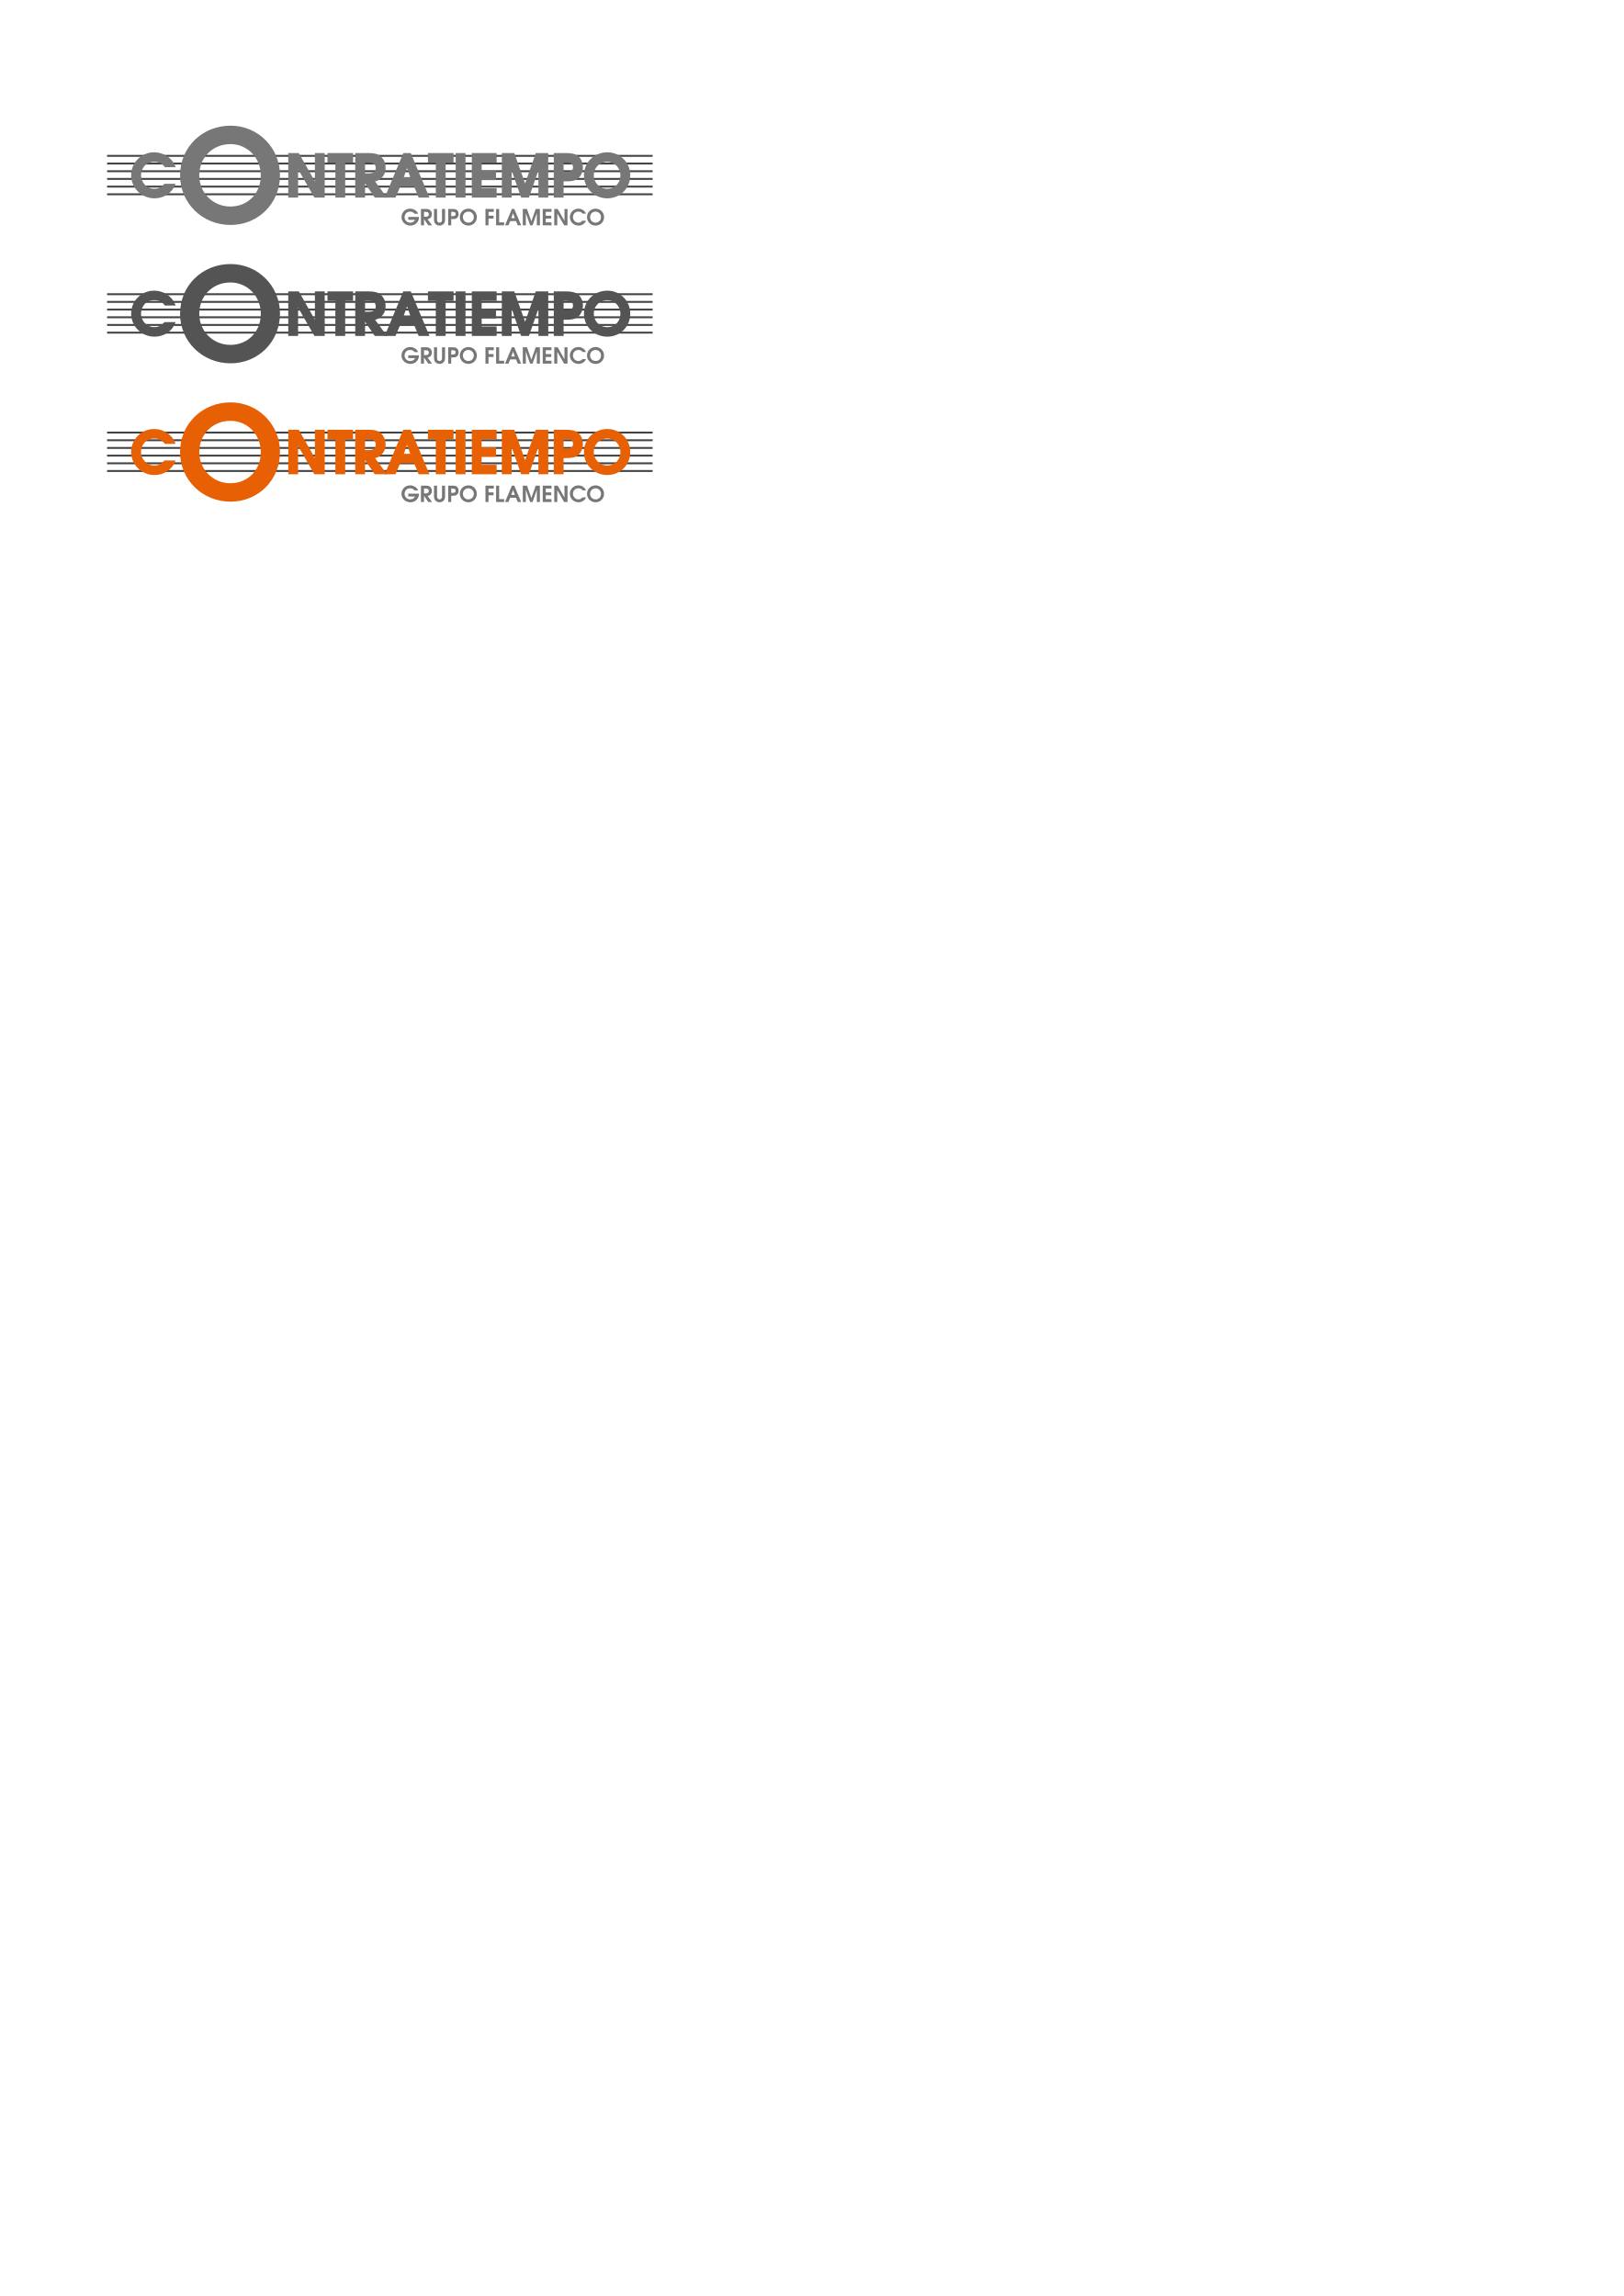
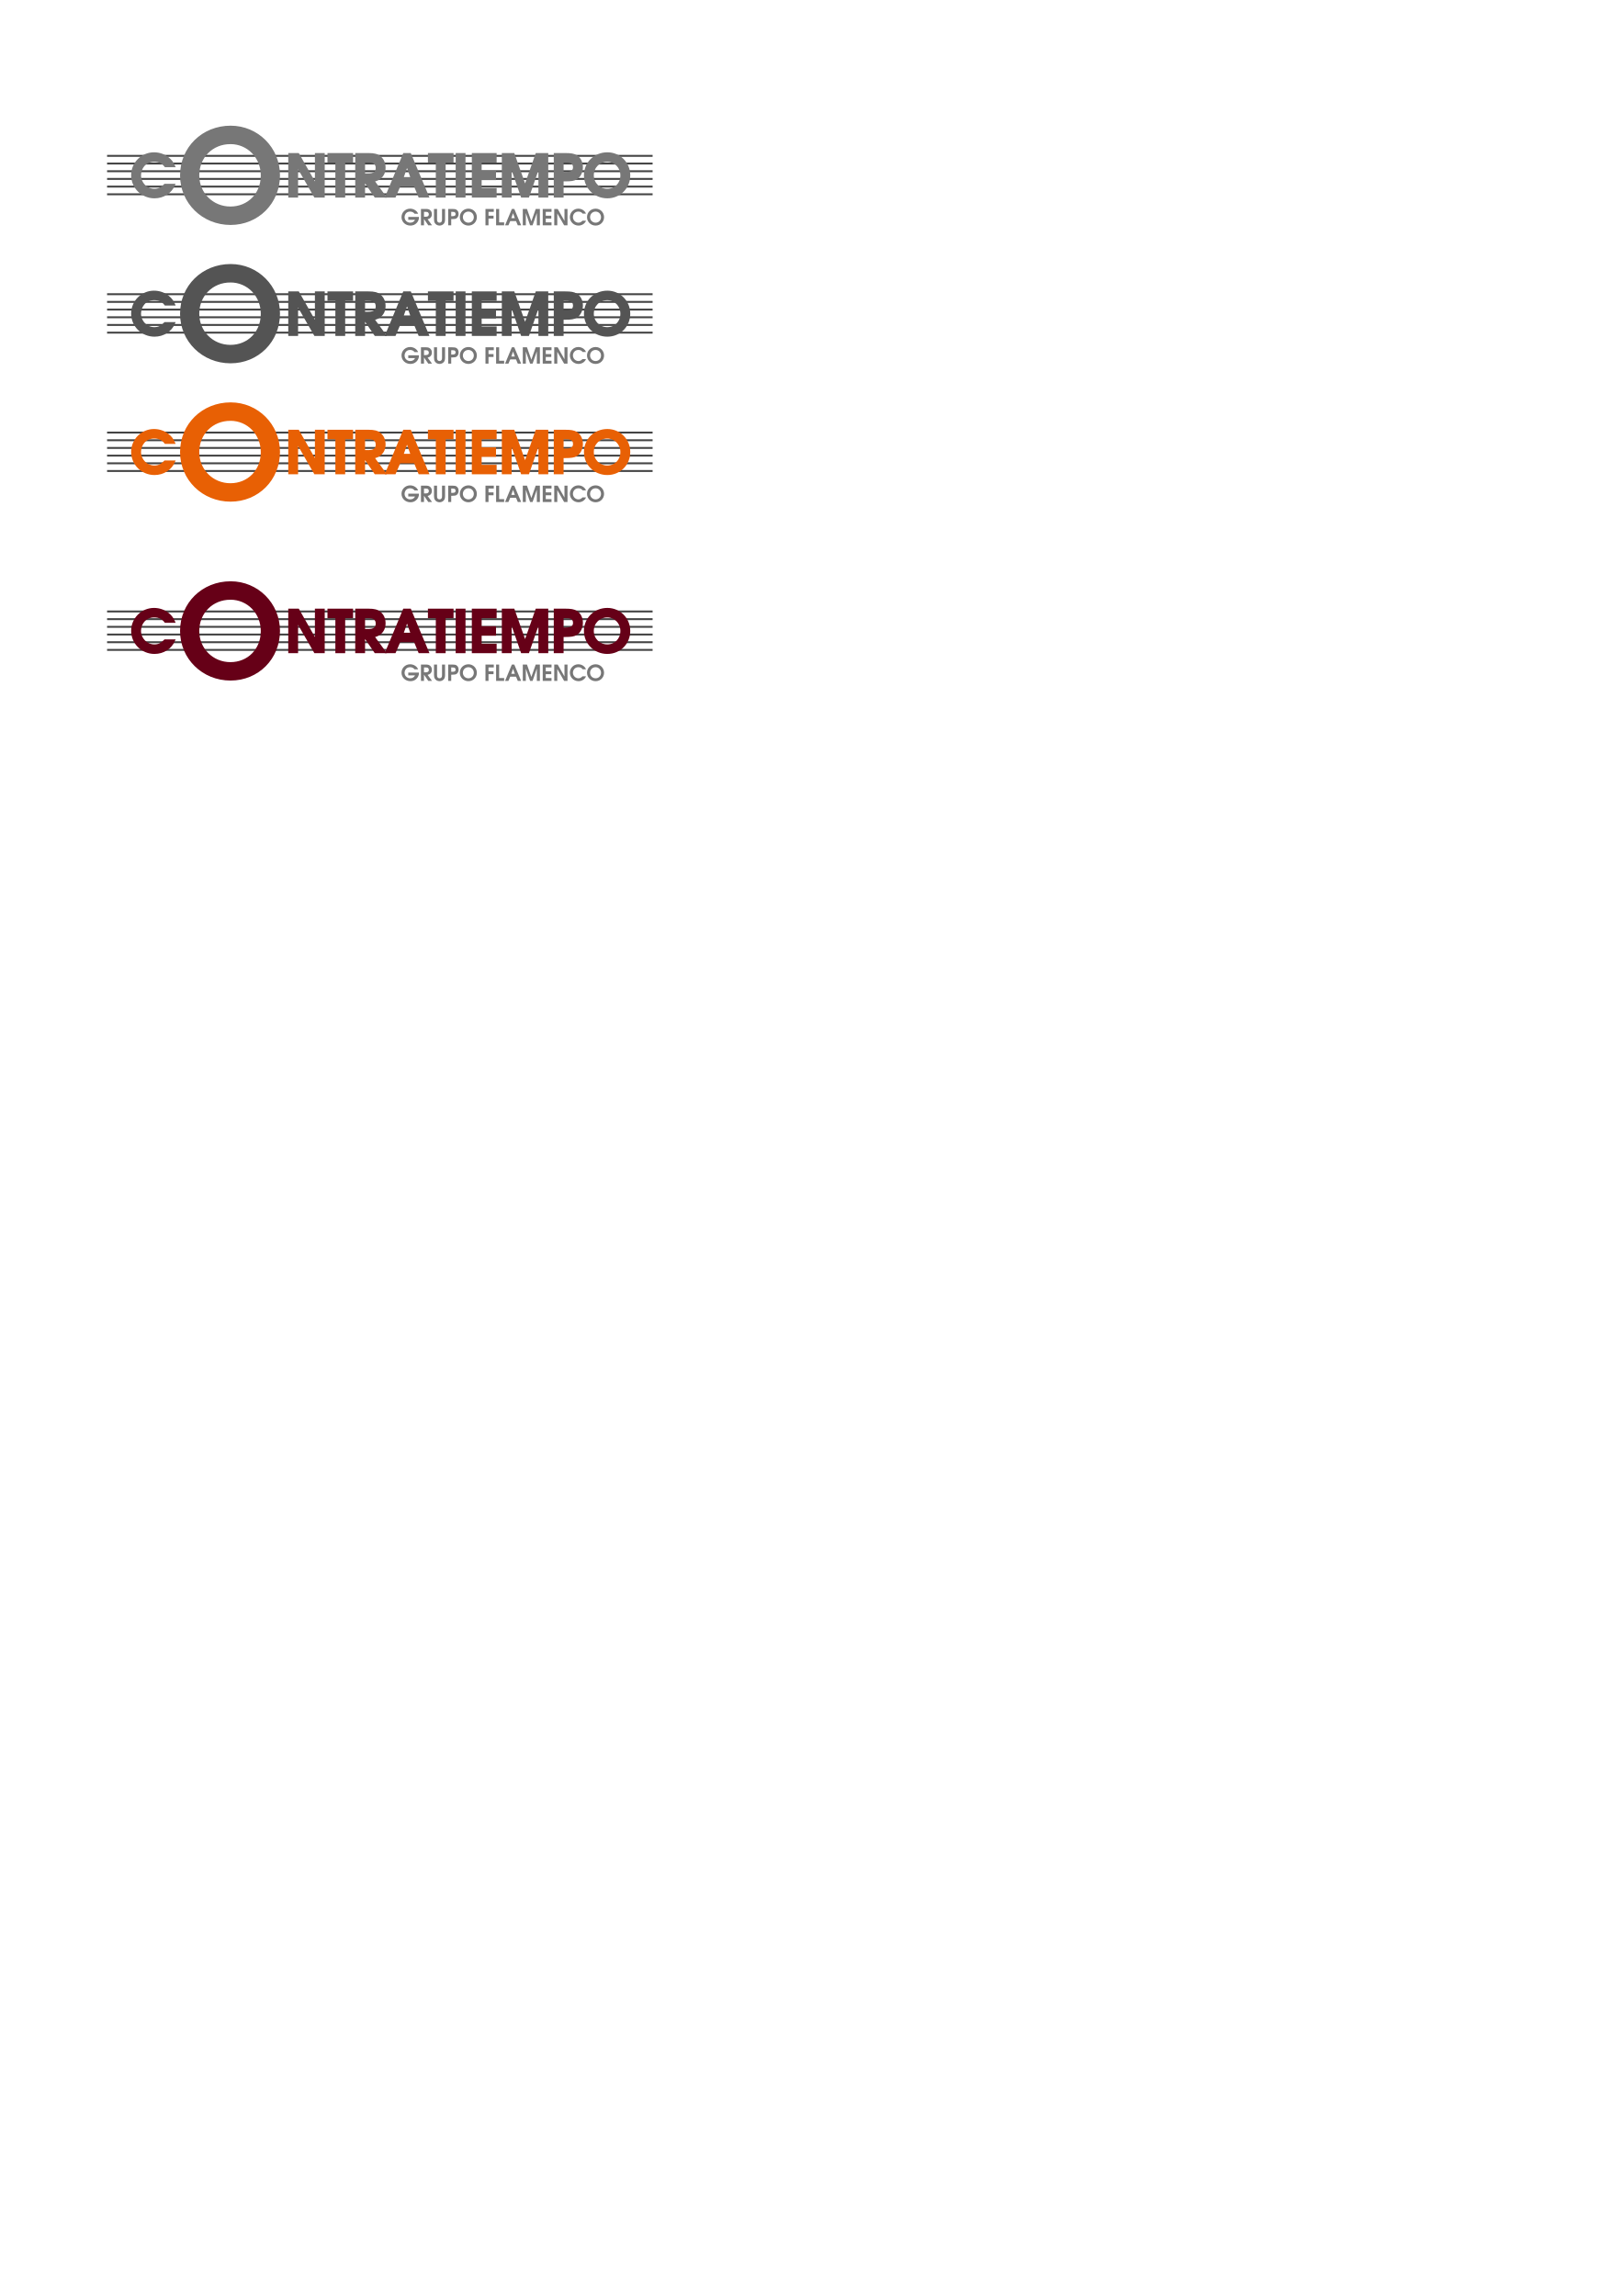
<svg xmlns="http://www.w3.org/2000/svg" width="210mm" height="297mm" viewBox="0 0 744.094 1052.362" id="svg2" version="1.1">
  <defs id="defs4" />
  <g id="layer1">
    <g id="g4363" style="fill:#777777;fill-opacity:1;stroke:#444444;stroke-opacity:1" transform="matrix(1.761476,0,0,1.761476,-756.5339,-1357.009)">
      <path id="path4337" d="m 457.347,810.936 141.926,0" style="fill:#777777;fill-opacity:1;fill-rule:evenodd;stroke:#444444;stroke-width:0.5;stroke-linecap:butt;stroke-linejoin:miter;stroke-miterlimit:4;stroke-dasharray:none;stroke-opacity:1" />
      <path style="fill:#777777;fill-opacity:1;fill-rule:evenodd;stroke:#444444;stroke-width:0.5;stroke-linecap:butt;stroke-linejoin:miter;stroke-miterlimit:4;stroke-dasharray:none;stroke-opacity:1" d="m 457.347,812.936 141.926,0" id="path4339" />
      <path id="path4341" d="m 457.347,814.936 141.926,0" style="fill:#777777;fill-opacity:1;fill-rule:evenodd;stroke:#444444;stroke-width:0.5;stroke-linecap:butt;stroke-linejoin:miter;stroke-miterlimit:4;stroke-dasharray:none;stroke-opacity:1" />
      <path style="fill:#777777;fill-opacity:1;fill-rule:evenodd;stroke:#444444;stroke-width:0.5;stroke-linecap:butt;stroke-linejoin:miter;stroke-miterlimit:4;stroke-dasharray:none;stroke-opacity:1" d="m 457.347,816.936 141.926,0" id="path4343" />
      <path id="path4345" d="m 457.347,818.936 141.926,0" style="fill:#777777;fill-opacity:1;fill-rule:evenodd;stroke:#444444;stroke-width:0.5;stroke-linecap:butt;stroke-linejoin:miter;stroke-miterlimit:4;stroke-dasharray:none;stroke-opacity:1" />
      <path style="fill:#777777;fill-opacity:1;fill-rule:evenodd;stroke:#444444;stroke-width:0.5;stroke-linecap:butt;stroke-linejoin:miter;stroke-miterlimit:4;stroke-dasharray:none;stroke-opacity:1" d="m 457.347,820.936 141.926,0" id="path4347" />
    </g>
    <text xml:space="preserve" style="font-style:normal;font-weight:normal;font-size:10.14px;line-height:126%;font-family:sans-serif;letter-spacing:0.007px;word-spacing:0.02px;fill:#777777;fill-opacity:1;stroke:none;stroke-width:1px;stroke-linecap:butt;stroke-linejoin:miter;stroke-opacity:1" x="183.703" y="103.266" id="text4397">
      <tspan id="tspan4399" x="183.703" y="103.266" style="font-style:normal;font-variant:normal;font-weight:600;font-stretch:normal;font-family:'URW Gothic';-inkscape-font-specification:'URW Gothic Semi-Bold';fill:#777777;fill-opacity:1;stroke:none;stroke-opacity:1">GRUPO FLAMENCO</tspan>
    </text>
    <g id="g4349" transform="matrix(1.761476,0,0,1.761476,-756.5339,-1399.284)" style="fill:#777777;fill-opacity:1;stroke:#777777;stroke-opacity:1">
      <path id="path4299" style="font-style:normal;font-variant:normal;font-weight:600;font-stretch:normal;font-size:medium;line-height:126%;font-family:'URW Gothic';-inkscape-font-specification:'URW Gothic Semi-Bold';letter-spacing:0.01px;word-spacing:0.03px;fill:#777777;fill-opacity:1;stroke:#777777;stroke-width:0.5;stroke-linecap:butt;stroke-linejoin:miter;stroke-miterlimit:4;stroke-dasharray:none;stroke-opacity:1" d="m 472.392,842.452 c -0.915,0.945 -1.68,1.305 -2.745,1.305 -2.055,0 -3.72,-1.71 -3.72,-3.78 0,-0.9 0.345,-1.86 0.915,-2.52 0.675,-0.795 1.635,-1.215 2.76,-1.215 1.29,0 2.16,0.42 2.91,1.395 l 2.295,0 c -0.435,-0.96 -0.825,-1.485 -1.575,-2.1 -1.02,-0.825 -2.325,-1.275 -3.675,-1.275 -3.135,0 -5.7,2.565 -5.7,5.7 0,3.21 2.595,5.775 5.835,5.775 2.28,0 4.245,-1.26 5.115,-3.285 l -2.415,0 z" />
      <path id="path4301" style="font-style:normal;font-variant:normal;font-weight:600;font-stretch:normal;font-size:medium;line-height:126%;font-family:'URW Gothic';-inkscape-font-specification:'URW Gothic Semi-Bold';letter-spacing:0.01px;word-spacing:0.03px;fill:#777777;fill-opacity:1;stroke:#777777;stroke-width:0.408;stroke-linecap:butt;stroke-linejoin:miter;stroke-miterlimit:4;stroke-dasharray:none;stroke-opacity:1" d="m 489.498,827.288 c -7.311,0 -12.961,5.55 -12.961,12.728 0,7.112 5.716,12.695 12.928,12.695 7.145,0 12.662,-5.55 12.662,-12.728 0,-7.045 -5.616,-12.695 -12.629,-12.695 z m -0.067,4.387 c 4.553,0 8.109,3.656 8.109,8.375 0,4.752 -3.456,8.275 -8.109,8.275 -4.653,0 -8.308,-3.656 -8.308,-8.308 0,-4.752 3.589,-8.341 8.308,-8.341 z" />
      <path id="path4303" style="font-style:normal;font-variant:normal;font-weight:600;font-stretch:normal;font-size:medium;line-height:126%;font-family:'URW Gothic';-inkscape-font-specification:'URW Gothic Semi-Bold';letter-spacing:0.01px;word-spacing:0.03px;fill:#777777;fill-opacity:1;stroke:#777777;stroke-width:0.5;stroke-linecap:butt;stroke-linejoin:miter;stroke-miterlimit:4;stroke-dasharray:none;stroke-opacity:1" d="m 504.735,845.542 2.055,0 0,-8.055 4.635,8.055 2.295,0 0,-11.085 -2.055,0 0,8.07 -4.59,-8.07 -2.34,0 0,11.085 z" />
      <path id="path4305" style="font-style:normal;font-variant:normal;font-weight:600;font-stretch:normal;font-size:medium;line-height:126%;font-family:'URW Gothic';-inkscape-font-specification:'URW Gothic Semi-Bold';letter-spacing:0.01px;word-spacing:0.03px;fill:#777777;fill-opacity:1;stroke:#777777;stroke-width:0.5;stroke-linecap:butt;stroke-linejoin:miter;stroke-miterlimit:4;stroke-dasharray:none;stroke-opacity:1" d="m 516.988,845.542 2.055,0 0,-9.12 2.055,0 0,-1.965 -6.165,0 0,1.965 2.055,0 0,9.12 z" />
      <path id="path4307" style="font-style:normal;font-variant:normal;font-weight:600;font-stretch:normal;font-size:medium;line-height:126%;font-family:'URW Gothic';-inkscape-font-specification:'URW Gothic Semi-Bold';letter-spacing:0.01px;word-spacing:0.03px;fill:#777777;fill-opacity:1;stroke:#777777;stroke-width:0.5;stroke-linecap:butt;stroke-linejoin:miter;stroke-miterlimit:4;stroke-dasharray:none;stroke-opacity:1" d="m 522.157,845.542 2.055,0 0,-4.245 2.91,4.245 2.535,0 -3,-4.095 c 0.855,-0.21 1.275,-0.405 1.755,-0.81 0.765,-0.645 1.14,-1.515 1.14,-2.625 0,-1.14 -0.405,-2.085 -1.17,-2.73 -0.72,-0.615 -1.515,-0.825 -3.03,-0.825 l -3.195,0 0,11.085 z m 2.055,-5.79 0,-3.33 0.915,0 c 0.96,0 1.485,0.105 1.815,0.39 0.36,0.285 0.54,0.72 0.54,1.26 0,1.17 -0.675,1.68 -2.265,1.68 l -1.005,0 z" />
      <path id="path4309" style="font-style:normal;font-variant:normal;font-weight:600;font-stretch:normal;font-size:medium;line-height:126%;font-family:'URW Gothic';-inkscape-font-specification:'URW Gothic Semi-Bold';letter-spacing:0.01px;word-spacing:0.03px;fill:#777777;fill-opacity:1;stroke:#777777;stroke-width:0.5;stroke-linecap:butt;stroke-linejoin:miter;stroke-miterlimit:4;stroke-dasharray:none;stroke-opacity:1" d="m 529.953,845.542 2.265,0 1.23,-2.865 3.945,0 1.185,2.865 2.265,0 -4.65,-11.085 -1.62,0 -4.62,11.085 z m 4.245,-4.83 1.185,-3.36 1.185,3.36 -2.37,0 z" />
      <path id="path4311" style="font-style:normal;font-variant:normal;font-weight:600;font-stretch:normal;font-size:medium;line-height:126%;font-family:'URW Gothic';-inkscape-font-specification:'URW Gothic Semi-Bold';letter-spacing:0.01px;word-spacing:0.03px;fill:#777777;fill-opacity:1;stroke:#777777;stroke-width:0.5;stroke-linecap:butt;stroke-linejoin:miter;stroke-miterlimit:4;stroke-dasharray:none;stroke-opacity:1" d="m 543.122,845.542 2.055,0 0,-9.12 2.055,0 0,-1.965 -6.165,0 0,1.965 2.055,0 0,9.12 z" />
      <path id="path4313" style="font-style:normal;font-variant:normal;font-weight:600;font-stretch:normal;font-size:medium;line-height:126%;font-family:'URW Gothic';-inkscape-font-specification:'URW Gothic Semi-Bold';letter-spacing:0.01px;word-spacing:0.03px;fill:#777777;fill-opacity:1;stroke:#777777;stroke-width:0.5;stroke-linecap:butt;stroke-linejoin:miter;stroke-miterlimit:4;stroke-dasharray:none;stroke-opacity:1" d="m 548.29,845.542 2.055,0 0,-11.085 -2.055,0 0,11.085 z" />
      <path id="path4315" style="font-style:normal;font-variant:normal;font-weight:600;font-stretch:normal;font-size:medium;line-height:126%;font-family:'URW Gothic';-inkscape-font-specification:'URW Gothic Semi-Bold';letter-spacing:0.01px;word-spacing:0.03px;fill:#777777;fill-opacity:1;stroke:#777777;stroke-width:0.5;stroke-linecap:butt;stroke-linejoin:miter;stroke-miterlimit:4;stroke-dasharray:none;stroke-opacity:1" d="m 552.49,845.542 5.955,0 0,-1.965 -3.9,0 0,-2.58 3.735,0 0,-1.965 -3.735,0 0,-2.61 3.9,0 0,-1.965 -5.955,0 0,11.085 z" />
      <path id="path4317" style="font-style:normal;font-variant:normal;font-weight:600;font-stretch:normal;font-size:medium;line-height:126%;font-family:'URW Gothic';-inkscape-font-specification:'URW Gothic Semi-Bold';letter-spacing:0.01px;word-spacing:0.03px;fill:#777777;fill-opacity:1;stroke:#777777;stroke-width:0.5;stroke-linecap:butt;stroke-linejoin:miter;stroke-miterlimit:4;stroke-dasharray:none;stroke-opacity:1" d="m 560.293,845.542 2.055,0 0,-8.31 2.895,8.31 1.68,0 2.895,-8.31 0,8.31 2.055,0 0,-11.085 -2.82,0 -2.955,8.4 -2.985,-8.4 -2.82,0 0,11.085 z" />
      <path id="path4319" style="font-style:normal;font-variant:normal;font-weight:600;font-stretch:normal;font-size:medium;line-height:126%;font-family:'URW Gothic';-inkscape-font-specification:'URW Gothic Semi-Bold';letter-spacing:0.01px;word-spacing:0.03px;fill:#777777;fill-opacity:1;stroke:#777777;stroke-width:0.5;stroke-linecap:butt;stroke-linejoin:miter;stroke-miterlimit:4;stroke-dasharray:none;stroke-opacity:1" d="m 573.809,845.542 2.055,0 0,-4.215 0.66,0 c 1.575,0 2.295,-0.12 2.91,-0.495 0.9,-0.57 1.455,-1.68 1.455,-2.955 0,-1.275 -0.54,-2.325 -1.5,-2.91 -0.63,-0.375 -1.365,-0.51 -2.835,-0.51 l -2.745,0 0,11.085 z m 2.055,-6.18 0,-2.94 0.69,0 c 0.66,0 0.99,0.03 1.305,0.12 0.6,0.15 0.96,0.675 0.96,1.365 0,0.54 -0.24,0.96 -0.675,1.2 -0.315,0.165 -0.87,0.255 -1.68,0.255 l -0.6,0 z" />
      <path id="path4321" style="font-style:normal;font-variant:normal;font-weight:600;font-stretch:normal;font-size:medium;line-height:126%;font-family:'URW Gothic';-inkscape-font-specification:'URW Gothic Semi-Bold';letter-spacing:0.01px;word-spacing:0.03px;fill:#777777;fill-opacity:1;stroke:#777777;stroke-width:0.5;stroke-linecap:butt;stroke-linejoin:miter;stroke-miterlimit:4;stroke-dasharray:none;stroke-opacity:1" d="m 587.507,834.262 c -3.3,0 -5.85,2.505 -5.85,5.745 0,3.21 2.58,5.73 5.835,5.73 3.225,0 5.715,-2.505 5.715,-5.745 0,-3.18 -2.535,-5.73 -5.7,-5.73 z m -0.03,1.98 c 2.055,0 3.66,1.65 3.66,3.78 0,2.145 -1.56,3.735 -3.66,3.735 -2.1,0 -3.75,-1.65 -3.75,-3.75 0,-2.145 1.62,-3.765 3.75,-3.765 z" />
    </g>
    <g style="fill:#777777;fill-opacity:1;stroke:#444444;stroke-opacity:1" id="g4401" transform="matrix(1.761476,0,0,1.761476,-756.5339,-1293.596)">
      <path style="fill:#777777;fill-opacity:1;fill-rule:evenodd;stroke:#444444;stroke-width:0.5;stroke-linecap:butt;stroke-linejoin:miter;stroke-miterlimit:4;stroke-dasharray:none;stroke-opacity:1" d="m 457.347,810.936 141.926,0" id="path4403" />
      <path id="path4405" d="m 457.347,812.936 141.926,0" style="fill:#777777;fill-opacity:1;fill-rule:evenodd;stroke:#444444;stroke-width:0.5;stroke-linecap:butt;stroke-linejoin:miter;stroke-miterlimit:4;stroke-dasharray:none;stroke-opacity:1" />
      <path style="fill:#777777;fill-opacity:1;fill-rule:evenodd;stroke:#444444;stroke-width:0.5;stroke-linecap:butt;stroke-linejoin:miter;stroke-miterlimit:4;stroke-dasharray:none;stroke-opacity:1" d="m 457.347,814.936 141.926,0" id="path4407" />
      <path id="path4409" d="m 457.347,816.936 141.926,0" style="fill:#777777;fill-opacity:1;fill-rule:evenodd;stroke:#444444;stroke-width:0.5;stroke-linecap:butt;stroke-linejoin:miter;stroke-miterlimit:4;stroke-dasharray:none;stroke-opacity:1" />
      <path style="fill:#777777;fill-opacity:1;fill-rule:evenodd;stroke:#444444;stroke-width:0.5;stroke-linecap:butt;stroke-linejoin:miter;stroke-miterlimit:4;stroke-dasharray:none;stroke-opacity:1" d="m 457.347,818.936 141.926,0" id="path4411" />
      <path id="path4413" d="m 457.347,820.936 141.926,0" style="fill:#777777;fill-opacity:1;fill-rule:evenodd;stroke:#444444;stroke-width:0.5;stroke-linecap:butt;stroke-linejoin:miter;stroke-miterlimit:4;stroke-dasharray:none;stroke-opacity:1" />
    </g>
    <text id="text4415" y="166.679" x="183.703" style="font-style:normal;font-weight:normal;font-size:10.14px;line-height:126%;font-family:sans-serif;letter-spacing:0.007px;word-spacing:0.02px;fill:#777777;fill-opacity:1;stroke:none;stroke-width:1px;stroke-linecap:butt;stroke-linejoin:miter;stroke-opacity:1" xml:space="preserve">
      <tspan style="font-style:normal;font-variant:normal;font-weight:600;font-stretch:normal;font-family:'URW Gothic';-inkscape-font-specification:'URW Gothic Semi-Bold';fill:#777777;fill-opacity:1;stroke:none;stroke-opacity:1" y="166.679" x="183.703" id="tspan4417">GRUPO FLAMENCO</tspan>
    </text>
    <g style="fill:#545454;fill-opacity:1;stroke:#545454;stroke-opacity:1" id="g4419" transform="matrix(1.761476,0,0,1.761476,-756.5339,-1335.871)">
      <path d="m 472.392,842.452 c -0.915,0.945 -1.68,1.305 -2.745,1.305 -2.055,0 -3.72,-1.71 -3.72,-3.78 0,-0.9 0.345,-1.86 0.915,-2.52 0.675,-0.795 1.635,-1.215 2.76,-1.215 1.29,0 2.16,0.42 2.91,1.395 l 2.295,0 c -0.435,-0.96 -0.825,-1.485 -1.575,-2.1 -1.02,-0.825 -2.325,-1.275 -3.675,-1.275 -3.135,0 -5.7,2.565 -5.7,5.7 0,3.21 2.595,5.775 5.835,5.775 2.28,0 4.245,-1.26 5.115,-3.285 l -2.415,0 z" style="font-style:normal;font-variant:normal;font-weight:600;font-stretch:normal;font-size:medium;line-height:126%;font-family:'URW Gothic';-inkscape-font-specification:'URW Gothic Semi-Bold';letter-spacing:0.01px;word-spacing:0.03px;fill:#545454;fill-opacity:1;stroke:#545454;stroke-width:0.5;stroke-linecap:butt;stroke-linejoin:miter;stroke-miterlimit:4;stroke-dasharray:none;stroke-opacity:1" id="path4421" />
      <path d="m 489.498,827.288 c -7.311,0 -12.961,5.55 -12.961,12.728 0,7.112 5.716,12.695 12.928,12.695 7.145,0 12.662,-5.55 12.662,-12.728 0,-7.045 -5.616,-12.695 -12.629,-12.695 z m -0.067,4.387 c 4.553,0 8.109,3.656 8.109,8.375 0,4.752 -3.456,8.275 -8.109,8.275 -4.653,0 -8.308,-3.656 -8.308,-8.308 0,-4.752 3.589,-8.341 8.308,-8.341 z" style="font-style:normal;font-variant:normal;font-weight:600;font-stretch:normal;font-size:medium;line-height:126%;font-family:'URW Gothic';-inkscape-font-specification:'URW Gothic Semi-Bold';letter-spacing:0.01px;word-spacing:0.03px;fill:#545454;fill-opacity:1;stroke:#545454;stroke-width:0.408;stroke-linecap:butt;stroke-linejoin:miter;stroke-miterlimit:4;stroke-dasharray:none;stroke-opacity:1" id="path4423" />
      <path d="m 504.735,845.542 2.055,0 0,-8.055 4.635,8.055 2.295,0 0,-11.085 -2.055,0 0,8.07 -4.59,-8.07 -2.34,0 0,11.085 z" style="font-style:normal;font-variant:normal;font-weight:600;font-stretch:normal;font-size:medium;line-height:126%;font-family:'URW Gothic';-inkscape-font-specification:'URW Gothic Semi-Bold';letter-spacing:0.01px;word-spacing:0.03px;fill:#545454;fill-opacity:1;stroke:#545454;stroke-width:0.5;stroke-linecap:butt;stroke-linejoin:miter;stroke-miterlimit:4;stroke-dasharray:none;stroke-opacity:1" id="path4425" />
      <path d="m 516.988,845.542 2.055,0 0,-9.12 2.055,0 0,-1.965 -6.165,0 0,1.965 2.055,0 0,9.12 z" style="font-style:normal;font-variant:normal;font-weight:600;font-stretch:normal;font-size:medium;line-height:126%;font-family:'URW Gothic';-inkscape-font-specification:'URW Gothic Semi-Bold';letter-spacing:0.01px;word-spacing:0.03px;fill:#545454;fill-opacity:1;stroke:#545454;stroke-width:0.5;stroke-linecap:butt;stroke-linejoin:miter;stroke-miterlimit:4;stroke-dasharray:none;stroke-opacity:1" id="path4427" />
      <path d="m 522.157,845.542 2.055,0 0,-4.245 2.91,4.245 2.535,0 -3,-4.095 c 0.855,-0.21 1.275,-0.405 1.755,-0.81 0.765,-0.645 1.14,-1.515 1.14,-2.625 0,-1.14 -0.405,-2.085 -1.17,-2.73 -0.72,-0.615 -1.515,-0.825 -3.03,-0.825 l -3.195,0 0,11.085 z m 2.055,-5.79 0,-3.33 0.915,0 c 0.96,0 1.485,0.105 1.815,0.39 0.36,0.285 0.54,0.72 0.54,1.26 0,1.17 -0.675,1.68 -2.265,1.68 l -1.005,0 z" style="font-style:normal;font-variant:normal;font-weight:600;font-stretch:normal;font-size:medium;line-height:126%;font-family:'URW Gothic';-inkscape-font-specification:'URW Gothic Semi-Bold';letter-spacing:0.01px;word-spacing:0.03px;fill:#545454;fill-opacity:1;stroke:#545454;stroke-width:0.5;stroke-linecap:butt;stroke-linejoin:miter;stroke-miterlimit:4;stroke-dasharray:none;stroke-opacity:1" id="path4429" />
      <path d="m 529.953,845.542 2.265,0 1.23,-2.865 3.945,0 1.185,2.865 2.265,0 -4.65,-11.085 -1.62,0 -4.62,11.085 z m 4.245,-4.83 1.185,-3.36 1.185,3.36 -2.37,0 z" style="font-style:normal;font-variant:normal;font-weight:600;font-stretch:normal;font-size:medium;line-height:126%;font-family:'URW Gothic';-inkscape-font-specification:'URW Gothic Semi-Bold';letter-spacing:0.01px;word-spacing:0.03px;fill:#545454;fill-opacity:1;stroke:#545454;stroke-width:0.5;stroke-linecap:butt;stroke-linejoin:miter;stroke-miterlimit:4;stroke-dasharray:none;stroke-opacity:1" id="path4431" />
      <path d="m 543.122,845.542 2.055,0 0,-9.12 2.055,0 0,-1.965 -6.165,0 0,1.965 2.055,0 0,9.12 z" style="font-style:normal;font-variant:normal;font-weight:600;font-stretch:normal;font-size:medium;line-height:126%;font-family:'URW Gothic';-inkscape-font-specification:'URW Gothic Semi-Bold';letter-spacing:0.01px;word-spacing:0.03px;fill:#545454;fill-opacity:1;stroke:#545454;stroke-width:0.5;stroke-linecap:butt;stroke-linejoin:miter;stroke-miterlimit:4;stroke-dasharray:none;stroke-opacity:1" id="path4433" />
      <path d="m 548.29,845.542 2.055,0 0,-11.085 -2.055,0 0,11.085 z" style="font-style:normal;font-variant:normal;font-weight:600;font-stretch:normal;font-size:medium;line-height:126%;font-family:'URW Gothic';-inkscape-font-specification:'URW Gothic Semi-Bold';letter-spacing:0.01px;word-spacing:0.03px;fill:#545454;fill-opacity:1;stroke:#545454;stroke-width:0.5;stroke-linecap:butt;stroke-linejoin:miter;stroke-miterlimit:4;stroke-dasharray:none;stroke-opacity:1" id="path4435" />
      <path d="m 552.49,845.542 5.955,0 0,-1.965 -3.9,0 0,-2.58 3.735,0 0,-1.965 -3.735,0 0,-2.61 3.9,0 0,-1.965 -5.955,0 0,11.085 z" style="font-style:normal;font-variant:normal;font-weight:600;font-stretch:normal;font-size:medium;line-height:126%;font-family:'URW Gothic';-inkscape-font-specification:'URW Gothic Semi-Bold';letter-spacing:0.01px;word-spacing:0.03px;fill:#545454;fill-opacity:1;stroke:#545454;stroke-width:0.5;stroke-linecap:butt;stroke-linejoin:miter;stroke-miterlimit:4;stroke-dasharray:none;stroke-opacity:1" id="path4437" />
      <path d="m 560.293,845.542 2.055,0 0,-8.31 2.895,8.31 1.68,0 2.895,-8.31 0,8.31 2.055,0 0,-11.085 -2.82,0 -2.955,8.4 -2.985,-8.4 -2.82,0 0,11.085 z" style="font-style:normal;font-variant:normal;font-weight:600;font-stretch:normal;font-size:medium;line-height:126%;font-family:'URW Gothic';-inkscape-font-specification:'URW Gothic Semi-Bold';letter-spacing:0.01px;word-spacing:0.03px;fill:#545454;fill-opacity:1;stroke:#545454;stroke-width:0.5;stroke-linecap:butt;stroke-linejoin:miter;stroke-miterlimit:4;stroke-dasharray:none;stroke-opacity:1" id="path4439" />
      <path d="m 573.809,845.542 2.055,0 0,-4.215 0.66,0 c 1.575,0 2.295,-0.12 2.91,-0.495 0.9,-0.57 1.455,-1.68 1.455,-2.955 0,-1.275 -0.54,-2.325 -1.5,-2.91 -0.63,-0.375 -1.365,-0.51 -2.835,-0.51 l -2.745,0 0,11.085 z m 2.055,-6.18 0,-2.94 0.69,0 c 0.66,0 0.99,0.03 1.305,0.12 0.6,0.15 0.96,0.675 0.96,1.365 0,0.54 -0.24,0.96 -0.675,1.2 -0.315,0.165 -0.87,0.255 -1.68,0.255 l -0.6,0 z" style="font-style:normal;font-variant:normal;font-weight:600;font-stretch:normal;font-size:medium;line-height:126%;font-family:'URW Gothic';-inkscape-font-specification:'URW Gothic Semi-Bold';letter-spacing:0.01px;word-spacing:0.03px;fill:#545454;fill-opacity:1;stroke:#545454;stroke-width:0.5;stroke-linecap:butt;stroke-linejoin:miter;stroke-miterlimit:4;stroke-dasharray:none;stroke-opacity:1" id="path4441" />
      <path d="m 587.507,834.262 c -3.3,0 -5.85,2.505 -5.85,5.745 0,3.21 2.58,5.73 5.835,5.73 3.225,0 5.715,-2.505 5.715,-5.745 0,-3.18 -2.535,-5.73 -5.7,-5.73 z m -0.03,1.98 c 2.055,0 3.66,1.65 3.66,3.78 0,2.145 -1.56,3.735 -3.66,3.735 -2.1,0 -3.75,-1.65 -3.75,-3.75 0,-2.145 1.62,-3.765 3.75,-3.765 z" style="font-style:normal;font-variant:normal;font-weight:600;font-stretch:normal;font-size:medium;line-height:126%;font-family:'URW Gothic';-inkscape-font-specification:'URW Gothic Semi-Bold';letter-spacing:0.01px;word-spacing:0.03px;fill:#545454;fill-opacity:1;stroke:#545454;stroke-width:0.5;stroke-linecap:butt;stroke-linejoin:miter;stroke-miterlimit:4;stroke-dasharray:none;stroke-opacity:1" id="path4443" />
    </g>
    <g transform="matrix(1.761476,0,0,1.761476,-756.5339,-1230.182)" id="g4445" style="fill:#777777;fill-opacity:1;stroke:#444444;stroke-opacity:1">
      <path id="path4447" d="m 457.347,810.936 141.926,0" style="fill:#777777;fill-opacity:1;fill-rule:evenodd;stroke:#444444;stroke-width:0.5;stroke-linecap:butt;stroke-linejoin:miter;stroke-miterlimit:4;stroke-dasharray:none;stroke-opacity:1" />
      <path style="fill:#777777;fill-opacity:1;fill-rule:evenodd;stroke:#444444;stroke-width:0.5;stroke-linecap:butt;stroke-linejoin:miter;stroke-miterlimit:4;stroke-dasharray:none;stroke-opacity:1" d="m 457.347,812.936 141.926,0" id="path4449" />
      <path id="path4451" d="m 457.347,814.936 141.926,0" style="fill:#777777;fill-opacity:1;fill-rule:evenodd;stroke:#444444;stroke-width:0.5;stroke-linecap:butt;stroke-linejoin:miter;stroke-miterlimit:4;stroke-dasharray:none;stroke-opacity:1" />
      <path style="fill:#777777;fill-opacity:1;fill-rule:evenodd;stroke:#444444;stroke-width:0.5;stroke-linecap:butt;stroke-linejoin:miter;stroke-miterlimit:4;stroke-dasharray:none;stroke-opacity:1" d="m 457.347,816.936 141.926,0" id="path4453" />
      <path id="path4455" d="m 457.347,818.936 141.926,0" style="fill:#777777;fill-opacity:1;fill-rule:evenodd;stroke:#444444;stroke-width:0.5;stroke-linecap:butt;stroke-linejoin:miter;stroke-miterlimit:4;stroke-dasharray:none;stroke-opacity:1" />
      <path style="fill:#777777;fill-opacity:1;fill-rule:evenodd;stroke:#444444;stroke-width:0.5;stroke-linecap:butt;stroke-linejoin:miter;stroke-miterlimit:4;stroke-dasharray:none;stroke-opacity:1" d="m 457.347,820.936 141.926,0" id="path4457" />
    </g>
    <text xml:space="preserve" style="font-style:normal;font-weight:normal;font-size:10.14px;line-height:126%;font-family:sans-serif;letter-spacing:0.007px;word-spacing:0.02px;fill:#777777;fill-opacity:1;stroke:none;stroke-width:1px;stroke-linecap:butt;stroke-linejoin:miter;stroke-opacity:1" x="183.703" y="230.092" id="text4459">
      <tspan id="tspan4461" x="183.703" y="230.092" style="font-style:normal;font-variant:normal;font-weight:600;font-stretch:normal;font-family:'URW Gothic';-inkscape-font-specification:'URW Gothic Semi-Bold';fill:#777777;fill-opacity:1;stroke:none;stroke-opacity:1">GRUPO FLAMENCO</tspan>
    </text>
    <g transform="matrix(1.761476,0,0,1.761476,-756.5339,-1272.458)" id="g4463" style="fill:#e86004;fill-opacity:1;stroke:#e86004;stroke-opacity:1">
      <path id="path4465" style="font-style:normal;font-variant:normal;font-weight:600;font-stretch:normal;font-size:medium;line-height:126%;font-family:'URW Gothic';-inkscape-font-specification:'URW Gothic Semi-Bold';letter-spacing:0.01px;word-spacing:0.03px;fill:#e86004;fill-opacity:1;stroke:#e86004;stroke-width:0.5;stroke-linecap:butt;stroke-linejoin:miter;stroke-miterlimit:4;stroke-dasharray:none;stroke-opacity:1" d="m 472.392,842.452 c -0.915,0.945 -1.68,1.305 -2.745,1.305 -2.055,0 -3.72,-1.71 -3.72,-3.78 0,-0.9 0.345,-1.86 0.915,-2.52 0.675,-0.795 1.635,-1.215 2.76,-1.215 1.29,0 2.16,0.42 2.91,1.395 l 2.295,0 c -0.435,-0.96 -0.825,-1.485 -1.575,-2.1 -1.02,-0.825 -2.325,-1.275 -3.675,-1.275 -3.135,0 -5.7,2.565 -5.7,5.7 0,3.21 2.595,5.775 5.835,5.775 2.28,0 4.245,-1.26 5.115,-3.285 l -2.415,0 z" />
      <path id="path4467" style="font-style:normal;font-variant:normal;font-weight:600;font-stretch:normal;font-size:medium;line-height:126%;font-family:'URW Gothic';-inkscape-font-specification:'URW Gothic Semi-Bold';letter-spacing:0.01px;word-spacing:0.03px;fill:#e86004;fill-opacity:1;stroke:#e86004;stroke-width:0.408;stroke-linecap:butt;stroke-linejoin:miter;stroke-miterlimit:4;stroke-dasharray:none;stroke-opacity:1" d="m 489.498,827.288 c -7.311,0 -12.961,5.55 -12.961,12.728 0,7.112 5.716,12.695 12.928,12.695 7.145,0 12.662,-5.55 12.662,-12.728 0,-7.045 -5.616,-12.695 -12.629,-12.695 z m -0.067,4.387 c 4.553,0 8.109,3.656 8.109,8.375 0,4.752 -3.456,8.275 -8.109,8.275 -4.653,0 -8.308,-3.656 -8.308,-8.308 0,-4.752 3.589,-8.341 8.308,-8.341 z" />
      <path id="path4469" style="font-style:normal;font-variant:normal;font-weight:600;font-stretch:normal;font-size:medium;line-height:126%;font-family:'URW Gothic';-inkscape-font-specification:'URW Gothic Semi-Bold';letter-spacing:0.01px;word-spacing:0.03px;fill:#e86004;fill-opacity:1;stroke:#e86004;stroke-width:0.5;stroke-linecap:butt;stroke-linejoin:miter;stroke-miterlimit:4;stroke-dasharray:none;stroke-opacity:1" d="m 504.735,845.542 2.055,0 0,-8.055 4.635,8.055 2.295,0 0,-11.085 -2.055,0 0,8.07 -4.59,-8.07 -2.34,0 0,11.085 z" />
      <path id="path4471" style="font-style:normal;font-variant:normal;font-weight:600;font-stretch:normal;font-size:medium;line-height:126%;font-family:'URW Gothic';-inkscape-font-specification:'URW Gothic Semi-Bold';letter-spacing:0.01px;word-spacing:0.03px;fill:#e86004;fill-opacity:1;stroke:#e86004;stroke-width:0.5;stroke-linecap:butt;stroke-linejoin:miter;stroke-miterlimit:4;stroke-dasharray:none;stroke-opacity:1" d="m 516.988,845.542 2.055,0 0,-9.12 2.055,0 0,-1.965 -6.165,0 0,1.965 2.055,0 0,9.12 z" />
      <path id="path4473" style="font-style:normal;font-variant:normal;font-weight:600;font-stretch:normal;font-size:medium;line-height:126%;font-family:'URW Gothic';-inkscape-font-specification:'URW Gothic Semi-Bold';letter-spacing:0.01px;word-spacing:0.03px;fill:#e86004;fill-opacity:1;stroke:#e86004;stroke-width:0.5;stroke-linecap:butt;stroke-linejoin:miter;stroke-miterlimit:4;stroke-dasharray:none;stroke-opacity:1" d="m 522.157,845.542 2.055,0 0,-4.245 2.91,4.245 2.535,0 -3,-4.095 c 0.855,-0.21 1.275,-0.405 1.755,-0.81 0.765,-0.645 1.14,-1.515 1.14,-2.625 0,-1.14 -0.405,-2.085 -1.17,-2.73 -0.72,-0.615 -1.515,-0.825 -3.03,-0.825 l -3.195,0 0,11.085 z m 2.055,-5.79 0,-3.33 0.915,0 c 0.96,0 1.485,0.105 1.815,0.39 0.36,0.285 0.54,0.72 0.54,1.26 0,1.17 -0.675,1.68 -2.265,1.68 l -1.005,0 z" />
      <path id="path4475" style="font-style:normal;font-variant:normal;font-weight:600;font-stretch:normal;font-size:medium;line-height:126%;font-family:'URW Gothic';-inkscape-font-specification:'URW Gothic Semi-Bold';letter-spacing:0.01px;word-spacing:0.03px;fill:#e86004;fill-opacity:1;stroke:#e86004;stroke-width:0.5;stroke-linecap:butt;stroke-linejoin:miter;stroke-miterlimit:4;stroke-dasharray:none;stroke-opacity:1" d="m 529.953,845.542 2.265,0 1.23,-2.865 3.945,0 1.185,2.865 2.265,0 -4.65,-11.085 -1.62,0 -4.62,11.085 z m 4.245,-4.83 1.185,-3.36 1.185,3.36 -2.37,0 z" />
      <path id="path4477" style="font-style:normal;font-variant:normal;font-weight:600;font-stretch:normal;font-size:medium;line-height:126%;font-family:'URW Gothic';-inkscape-font-specification:'URW Gothic Semi-Bold';letter-spacing:0.01px;word-spacing:0.03px;fill:#e86004;fill-opacity:1;stroke:#e86004;stroke-width:0.5;stroke-linecap:butt;stroke-linejoin:miter;stroke-miterlimit:4;stroke-dasharray:none;stroke-opacity:1" d="m 543.122,845.542 2.055,0 0,-9.12 2.055,0 0,-1.965 -6.165,0 0,1.965 2.055,0 0,9.12 z" />
      <path id="path4479" style="font-style:normal;font-variant:normal;font-weight:600;font-stretch:normal;font-size:medium;line-height:126%;font-family:'URW Gothic';-inkscape-font-specification:'URW Gothic Semi-Bold';letter-spacing:0.01px;word-spacing:0.03px;fill:#e86004;fill-opacity:1;stroke:#e86004;stroke-width:0.5;stroke-linecap:butt;stroke-linejoin:miter;stroke-miterlimit:4;stroke-dasharray:none;stroke-opacity:1" d="m 548.29,845.542 2.055,0 0,-11.085 -2.055,0 0,11.085 z" />
      <path id="path4481" style="font-style:normal;font-variant:normal;font-weight:600;font-stretch:normal;font-size:medium;line-height:126%;font-family:'URW Gothic';-inkscape-font-specification:'URW Gothic Semi-Bold';letter-spacing:0.01px;word-spacing:0.03px;fill:#e86004;fill-opacity:1;stroke:#e86004;stroke-width:0.5;stroke-linecap:butt;stroke-linejoin:miter;stroke-miterlimit:4;stroke-dasharray:none;stroke-opacity:1" d="m 552.49,845.542 5.955,0 0,-1.965 -3.9,0 0,-2.58 3.735,0 0,-1.965 -3.735,0 0,-2.61 3.9,0 0,-1.965 -5.955,0 0,11.085 z" />
      <path id="path4483" style="font-style:normal;font-variant:normal;font-weight:600;font-stretch:normal;font-size:medium;line-height:126%;font-family:'URW Gothic';-inkscape-font-specification:'URW Gothic Semi-Bold';letter-spacing:0.01px;word-spacing:0.03px;fill:#e86004;fill-opacity:1;stroke:#e86004;stroke-width:0.5;stroke-linecap:butt;stroke-linejoin:miter;stroke-miterlimit:4;stroke-dasharray:none;stroke-opacity:1" d="m 560.293,845.542 2.055,0 0,-8.31 2.895,8.31 1.68,0 2.895,-8.31 0,8.31 2.055,0 0,-11.085 -2.82,0 -2.955,8.4 -2.985,-8.4 -2.82,0 0,11.085 z" />
      <path id="path4485" style="font-style:normal;font-variant:normal;font-weight:600;font-stretch:normal;font-size:medium;line-height:126%;font-family:'URW Gothic';-inkscape-font-specification:'URW Gothic Semi-Bold';letter-spacing:0.01px;word-spacing:0.03px;fill:#e86004;fill-opacity:1;stroke:#e86004;stroke-width:0.5;stroke-linecap:butt;stroke-linejoin:miter;stroke-miterlimit:4;stroke-dasharray:none;stroke-opacity:1" d="m 573.809,845.542 2.055,0 0,-4.215 0.66,0 c 1.575,0 2.295,-0.12 2.91,-0.495 0.9,-0.57 1.455,-1.68 1.455,-2.955 0,-1.275 -0.54,-2.325 -1.5,-2.91 -0.63,-0.375 -1.365,-0.51 -2.835,-0.51 l -2.745,0 0,11.085 z m 2.055,-6.18 0,-2.94 0.69,0 c 0.66,0 0.99,0.03 1.305,0.12 0.6,0.15 0.96,0.675 0.96,1.365 0,0.54 -0.24,0.96 -0.675,1.2 -0.315,0.165 -0.87,0.255 -1.68,0.255 l -0.6,0 z" />
      <path id="path4487" style="font-style:normal;font-variant:normal;font-weight:600;font-stretch:normal;font-size:medium;line-height:126%;font-family:'URW Gothic';-inkscape-font-specification:'URW Gothic Semi-Bold';letter-spacing:0.01px;word-spacing:0.03px;fill:#e86004;fill-opacity:1;stroke:#e86004;stroke-width:0.5;stroke-linecap:butt;stroke-linejoin:miter;stroke-miterlimit:4;stroke-dasharray:none;stroke-opacity:1" d="m 587.507,834.262 c -3.3,0 -5.85,2.505 -5.85,5.745 0,3.21 2.58,5.73 5.835,5.73 3.225,0 5.715,-2.505 5.715,-5.745 0,-3.18 -2.535,-5.73 -5.7,-5.73 z m -0.03,1.98 c 2.055,0 3.66,1.65 3.66,3.78 0,2.145 -1.56,3.735 -3.66,3.735 -2.1,0 -3.75,-1.65 -3.75,-3.75 0,-2.145 1.62,-3.765 3.75,-3.765 z" />
    </g>
+     <g style="fill:#777777;fill-opacity:1;stroke:#444444;stroke-opacity:1" id="g4207" transform="matrix(1.761476,0,0,1.761476,-756.5339,-1148.182)">
+       <path style="fill:#777777;fill-opacity:1;fill-rule:evenodd;stroke:#444444;stroke-width:0.5;stroke-linecap:butt;stroke-linejoin:miter;stroke-miterlimit:4;stroke-dasharray:none;stroke-opacity:1" d="m 457.347,810.936 141.926,0" id="path4209" />
+       <path id="path4211" d="m 457.347,812.936 141.926,0" style="fill:#777777;fill-opacity:1;fill-rule:evenodd;stroke:#444444;stroke-width:0.5;stroke-linecap:butt;stroke-linejoin:miter;stroke-miterlimit:4;stroke-dasharray:none;stroke-opacity:1" />
+       <path style="fill:#777777;fill-opacity:1;fill-rule:evenodd;stroke:#444444;stroke-width:0.5;stroke-linecap:butt;stroke-linejoin:miter;stroke-miterlimit:4;stroke-dasharray:none;stroke-opacity:1" d="m 457.347,814.936 141.926,0" id="path4213" />
+       <path id="path4215" d="m 457.347,816.936 141.926,0" style="fill:#777777;fill-opacity:1;fill-rule:evenodd;stroke:#444444;stroke-width:0.5;stroke-linecap:butt;stroke-linejoin:miter;stroke-miterlimit:4;stroke-dasharray:none;stroke-opacity:1" />
+       <path style="fill:#777777;fill-opacity:1;fill-rule:evenodd;stroke:#444444;stroke-width:0.5;stroke-linecap:butt;stroke-linejoin:miter;stroke-miterlimit:4;stroke-dasharray:none;stroke-opacity:1" d="m 457.347,818.936 141.926,0" id="path4217" />
+       <path id="path4219" d="m 457.347,820.936 141.926,0" style="fill:#777777;fill-opacity:1;fill-rule:evenodd;stroke:#444444;stroke-width:0.5;stroke-linecap:butt;stroke-linejoin:miter;stroke-miterlimit:4;stroke-dasharray:none;stroke-opacity:1" />
+     </g>
+     <text id="text4221" y="312.092" x="183.703" style="font-style:normal;font-weight:normal;font-size:10.14px;line-height:126%;font-family:sans-serif;letter-spacing:0.007px;word-spacing:0.02px;fill:#777777;fill-opacity:1;stroke:none;stroke-width:1px;stroke-linecap:butt;stroke-linejoin:miter;stroke-opacity:1" xml:space="preserve">
+       <tspan style="font-style:normal;font-variant:normal;font-weight:600;font-stretch:normal;font-family:'URW Gothic';-inkscape-font-specification:'URW Gothic Semi-Bold';fill:#777777;fill-opacity:1;stroke:none;stroke-opacity:1" y="312.092" x="183.703" id="tspan4223">GRUPO FLAMENCO</tspan>
+     </text>
+     <g style="fill:#660017;fill-opacity:1;stroke:#660017;stroke-opacity:1" id="g4225" transform="matrix(1.761476,0,0,1.761476,-756.5339,-1190.458)">
+       <path d="m 472.392,842.452 c -0.915,0.945 -1.68,1.305 -2.745,1.305 -2.055,0 -3.72,-1.71 -3.72,-3.78 0,-0.9 0.345,-1.86 0.915,-2.52 0.675,-0.795 1.635,-1.215 2.76,-1.215 1.29,0 2.16,0.42 2.91,1.395 l 2.295,0 c -0.435,-0.96 -0.825,-1.485 -1.575,-2.1 -1.02,-0.825 -2.325,-1.275 -3.675,-1.275 -3.135,0 -5.7,2.565 -5.7,5.7 0,3.21 2.595,5.775 5.835,5.775 2.28,0 4.245,-1.26 5.115,-3.285 l -2.415,0 z" style="font-style:normal;font-variant:normal;font-weight:600;font-stretch:normal;font-size:medium;line-height:126%;font-family:'URW Gothic';-inkscape-font-specification:'URW Gothic Semi-Bold';letter-spacing:0.01px;word-spacing:0.03px;fill:#660017;fill-opacity:1;stroke:#660017;stroke-width:0.5;stroke-linecap:butt;stroke-linejoin:miter;stroke-miterlimit:4;stroke-dasharray:none;stroke-opacity:1" id="path4227" />
+       <path d="m 489.498,827.288 c -7.311,0 -12.961,5.55 -12.961,12.728 0,7.112 5.716,12.695 12.928,12.695 7.145,0 12.662,-5.55 12.662,-12.728 0,-7.045 -5.616,-12.695 -12.629,-12.695 z m -0.067,4.387 c 4.553,0 8.109,3.656 8.109,8.375 0,4.752 -3.456,8.275 -8.109,8.275 -4.653,0 -8.308,-3.656 -8.308,-8.308 0,-4.752 3.589,-8.341 8.308,-8.341 z" style="font-style:normal;font-variant:normal;font-weight:600;font-stretch:normal;font-size:medium;line-height:126%;font-family:'URW Gothic';-inkscape-font-specification:'URW Gothic Semi-Bold';letter-spacing:0.01px;word-spacing:0.03px;fill:#660017;fill-opacity:1;stroke:#660017;stroke-width:0.408;stroke-linecap:butt;stroke-linejoin:miter;stroke-miterlimit:4;stroke-dasharray:none;stroke-opacity:1" id="path4229" />
+       <path d="m 504.735,845.542 2.055,0 0,-8.055 4.635,8.055 2.295,0 0,-11.085 -2.055,0 0,8.07 -4.59,-8.07 -2.34,0 0,11.085 z" style="font-style:normal;font-variant:normal;font-weight:600;font-stretch:normal;font-size:medium;line-height:126%;font-family:'URW Gothic';-inkscape-font-specification:'URW Gothic Semi-Bold';letter-spacing:0.01px;word-spacing:0.03px;fill:#660017;fill-opacity:1;stroke:#660017;stroke-width:0.5;stroke-linecap:butt;stroke-linejoin:miter;stroke-miterlimit:4;stroke-dasharray:none;stroke-opacity:1" id="path4231" />
+       <path d="m 516.988,845.542 2.055,0 0,-9.12 2.055,0 0,-1.965 -6.165,0 0,1.965 2.055,0 0,9.12 z" style="font-style:normal;font-variant:normal;font-weight:600;font-stretch:normal;font-size:medium;line-height:126%;font-family:'URW Gothic';-inkscape-font-specification:'URW Gothic Semi-Bold';letter-spacing:0.01px;word-spacing:0.03px;fill:#660017;fill-opacity:1;stroke:#660017;stroke-width:0.5;stroke-linecap:butt;stroke-linejoin:miter;stroke-miterlimit:4;stroke-dasharray:none;stroke-opacity:1" id="path4233" />
+       <path d="m 522.157,845.542 2.055,0 0,-4.245 2.91,4.245 2.535,0 -3,-4.095 c 0.855,-0.21 1.275,-0.405 1.755,-0.81 0.765,-0.645 1.14,-1.515 1.14,-2.625 0,-1.14 -0.405,-2.085 -1.17,-2.73 -0.72,-0.615 -1.515,-0.825 -3.03,-0.825 l -3.195,0 0,11.085 z m 2.055,-5.79 0,-3.33 0.915,0 c 0.96,0 1.485,0.105 1.815,0.39 0.36,0.285 0.54,0.72 0.54,1.26 0,1.17 -0.675,1.68 -2.265,1.68 l -1.005,0 z" style="font-style:normal;font-variant:normal;font-weight:600;font-stretch:normal;font-size:medium;line-height:126%;font-family:'URW Gothic';-inkscape-font-specification:'URW Gothic Semi-Bold';letter-spacing:0.01px;word-spacing:0.03px;fill:#660017;fill-opacity:1;stroke:#660017;stroke-width:0.5;stroke-linecap:butt;stroke-linejoin:miter;stroke-miterlimit:4;stroke-dasharray:none;stroke-opacity:1" id="path4235" />
+       <path d="m 529.953,845.542 2.265,0 1.23,-2.865 3.945,0 1.185,2.865 2.265,0 -4.65,-11.085 -1.62,0 -4.62,11.085 z m 4.245,-4.83 1.185,-3.36 1.185,3.36 -2.37,0 z" style="font-style:normal;font-variant:normal;font-weight:600;font-stretch:normal;font-size:medium;line-height:126%;font-family:'URW Gothic';-inkscape-font-specification:'URW Gothic Semi-Bold';letter-spacing:0.01px;word-spacing:0.03px;fill:#660017;fill-opacity:1;stroke:#660017;stroke-width:0.5;stroke-linecap:butt;stroke-linejoin:miter;stroke-miterlimit:4;stroke-dasharray:none;stroke-opacity:1" id="path4237" />
+       <path d="m 543.122,845.542 2.055,0 0,-9.12 2.055,0 0,-1.965 -6.165,0 0,1.965 2.055,0 0,9.12 z" style="font-style:normal;font-variant:normal;font-weight:600;font-stretch:normal;font-size:medium;line-height:126%;font-family:'URW Gothic';-inkscape-font-specification:'URW Gothic Semi-Bold';letter-spacing:0.01px;word-spacing:0.03px;fill:#660017;fill-opacity:1;stroke:#660017;stroke-width:0.5;stroke-linecap:butt;stroke-linejoin:miter;stroke-miterlimit:4;stroke-dasharray:none;stroke-opacity:1" id="path4239" />
+       <path d="m 548.29,845.542 2.055,0 0,-11.085 -2.055,0 0,11.085 z" style="font-style:normal;font-variant:normal;font-weight:600;font-stretch:normal;font-size:medium;line-height:126%;font-family:'URW Gothic';-inkscape-font-specification:'URW Gothic Semi-Bold';letter-spacing:0.01px;word-spacing:0.03px;fill:#660017;fill-opacity:1;stroke:#660017;stroke-width:0.5;stroke-linecap:butt;stroke-linejoin:miter;stroke-miterlimit:4;stroke-dasharray:none;stroke-opacity:1" id="path4241" />
+       <path d="m 552.49,845.542 5.955,0 0,-1.965 -3.9,0 0,-2.58 3.735,0 0,-1.965 -3.735,0 0,-2.61 3.9,0 0,-1.965 -5.955,0 0,11.085 z" style="font-style:normal;font-variant:normal;font-weight:600;font-stretch:normal;font-size:medium;line-height:126%;font-family:'URW Gothic';-inkscape-font-specification:'URW Gothic Semi-Bold';letter-spacing:0.01px;word-spacing:0.03px;fill:#660017;fill-opacity:1;stroke:#660017;stroke-width:0.5;stroke-linecap:butt;stroke-linejoin:miter;stroke-miterlimit:4;stroke-dasharray:none;stroke-opacity:1" id="path4243" />
+       <path d="m 560.293,845.542 2.055,0 0,-8.31 2.895,8.31 1.68,0 2.895,-8.31 0,8.31 2.055,0 0,-11.085 -2.82,0 -2.955,8.4 -2.985,-8.4 -2.82,0 0,11.085 z" style="font-style:normal;font-variant:normal;font-weight:600;font-stretch:normal;font-size:medium;line-height:126%;font-family:'URW Gothic';-inkscape-font-specification:'URW Gothic Semi-Bold';letter-spacing:0.01px;word-spacing:0.03px;fill:#660017;fill-opacity:1;stroke:#660017;stroke-width:0.5;stroke-linecap:butt;stroke-linejoin:miter;stroke-miterlimit:4;stroke-dasharray:none;stroke-opacity:1" id="path4245" />
+       <path d="m 573.809,845.542 2.055,0 0,-4.215 0.66,0 c 1.575,0 2.295,-0.12 2.91,-0.495 0.9,-0.57 1.455,-1.68 1.455,-2.955 0,-1.275 -0.54,-2.325 -1.5,-2.91 -0.63,-0.375 -1.365,-0.51 -2.835,-0.51 l -2.745,0 0,11.085 z m 2.055,-6.18 0,-2.94 0.69,0 c 0.66,0 0.99,0.03 1.305,0.12 0.6,0.15 0.96,0.675 0.96,1.365 0,0.54 -0.24,0.96 -0.675,1.2 -0.315,0.165 -0.87,0.255 -1.68,0.255 l -0.6,0 z" style="font-style:normal;font-variant:normal;font-weight:600;font-stretch:normal;font-size:medium;line-height:126%;font-family:'URW Gothic';-inkscape-font-specification:'URW Gothic Semi-Bold';letter-spacing:0.01px;word-spacing:0.03px;fill:#660017;fill-opacity:1;stroke:#660017;stroke-width:0.5;stroke-linecap:butt;stroke-linejoin:miter;stroke-miterlimit:4;stroke-dasharray:none;stroke-opacity:1" id="path4247" />
+       <path d="m 587.507,834.262 c -3.3,0 -5.85,2.505 -5.85,5.745 0,3.21 2.58,5.73 5.835,5.73 3.225,0 5.715,-2.505 5.715,-5.745 0,-3.18 -2.535,-5.73 -5.7,-5.73 z m -0.03,1.98 c 2.055,0 3.66,1.65 3.66,3.78 0,2.145 -1.56,3.735 -3.66,3.735 -2.1,0 -3.75,-1.65 -3.75,-3.75 0,-2.145 1.62,-3.765 3.75,-3.765 z" style="font-style:normal;font-variant:normal;font-weight:600;font-stretch:normal;font-size:medium;line-height:126%;font-family:'URW Gothic';-inkscape-font-specification:'URW Gothic Semi-Bold';letter-spacing:0.01px;word-spacing:0.03px;fill:#660017;fill-opacity:1;stroke:#660017;stroke-width:0.5;stroke-linecap:butt;stroke-linejoin:miter;stroke-miterlimit:4;stroke-dasharray:none;stroke-opacity:1" id="path4249" />
+     </g>
  </g>
</svg>
